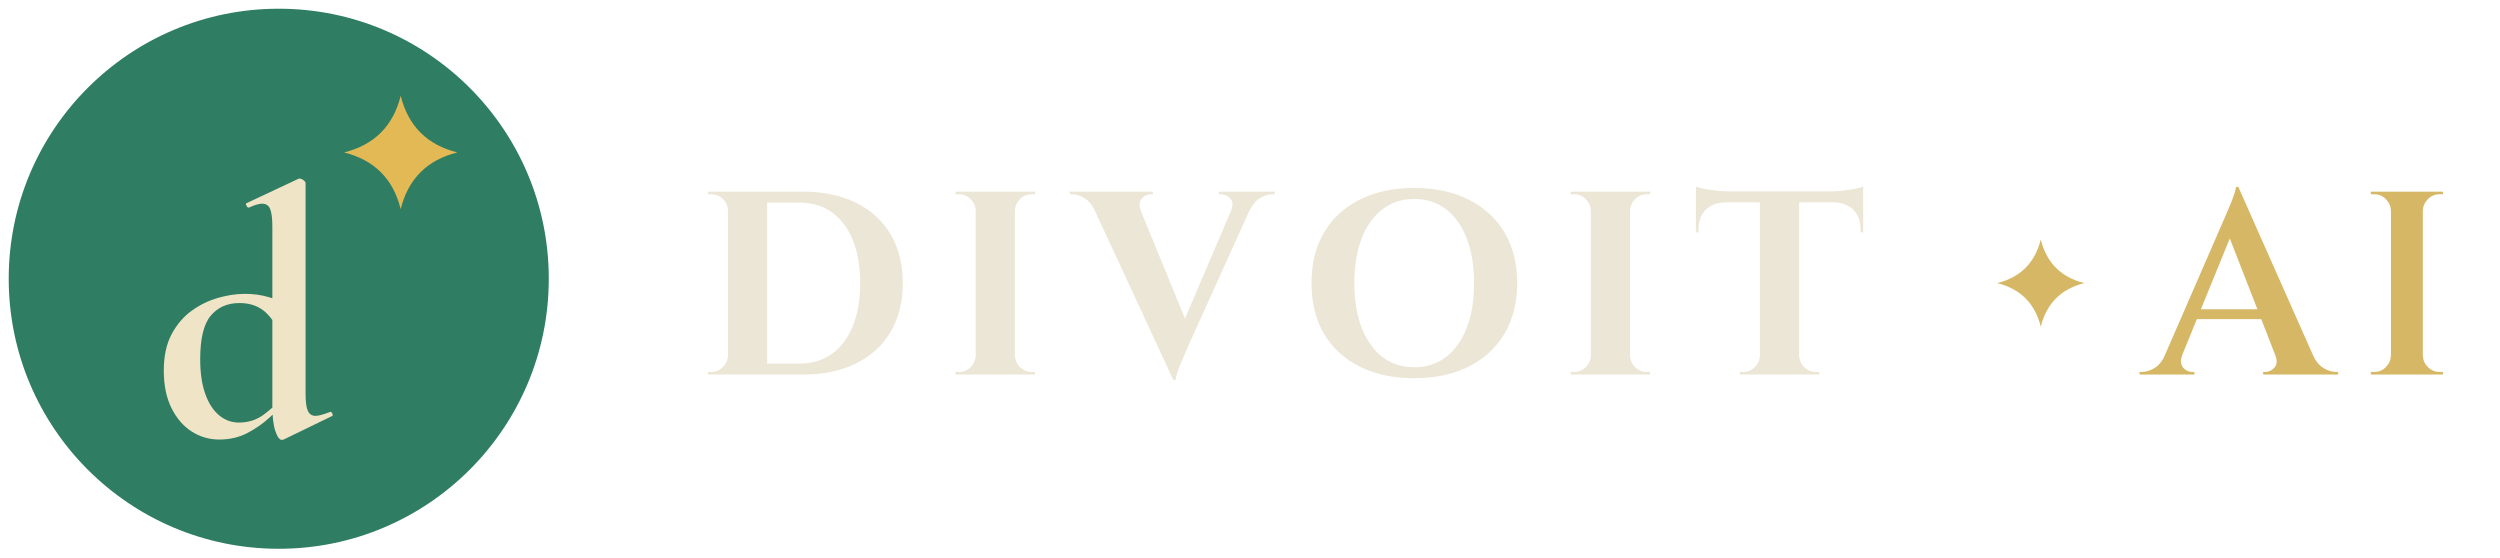
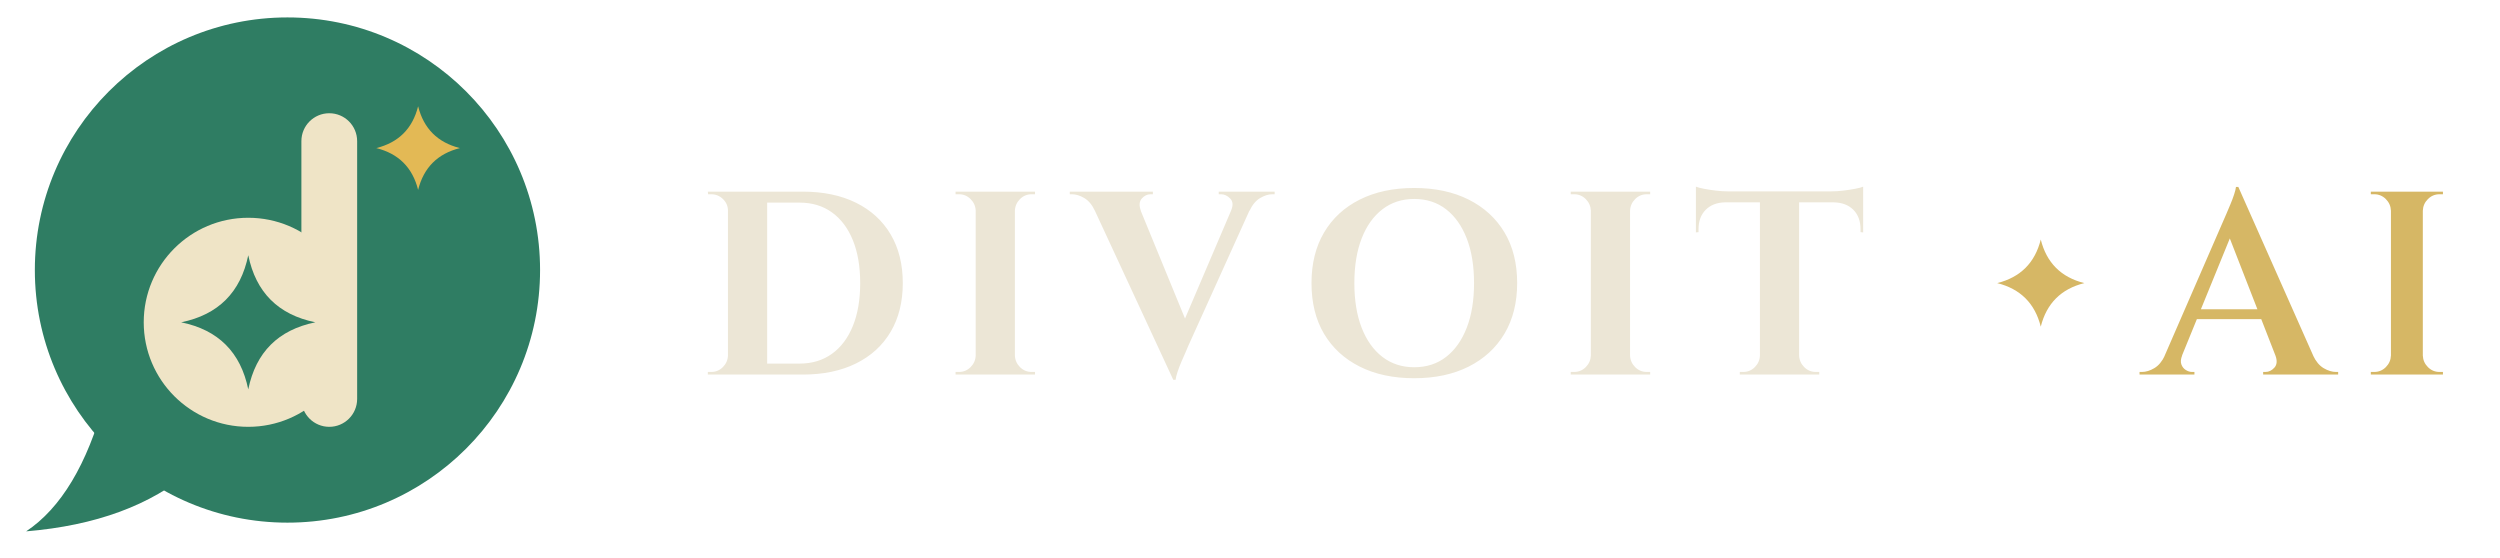
<svg xmlns="http://www.w3.org/2000/svg" viewBox="0 0 287 64" width="287" height="64" role="img" aria-label="Divoit AI">
  <g transform="translate(0,0) scale(1)">
-     <circle cx="32" cy="32" r="31" fill="#2f7d63" />
-     <path d="M25.175 50.459Q23.43 50.459 21.988 49.526Q20.547 48.592 19.675 46.826Q18.802 45.06 18.802 42.543Q18.802 40.067 19.695 38.382Q20.588 36.698 21.988 35.683Q23.389 34.668 25.013 34.201Q26.637 33.734 28.098 33.734Q29.56 33.734 30.818 34.099Q32.076 34.465 33.091 34.993L32.158 38.281Q31.305 36.454 30.209 35.622Q29.113 34.79 27.489 34.79Q25.419 34.79 24.201 36.231Q22.983 37.672 22.983 41.244Q22.983 43.558 23.551 45.182Q24.12 46.806 25.135 47.658Q26.15 48.511 27.408 48.511Q29.032 48.511 30.25 47.618Q31.468 46.725 32.604 45.466L33.01 45.832Q32.158 46.806 31.001 47.882Q29.844 48.957 28.403 49.708Q26.961 50.459 25.175 50.459ZM35.081 21.028V45.223Q35.081 46.603 35.344 47.171Q35.608 47.74 36.217 47.74Q36.501 47.74 36.928 47.618Q37.354 47.496 37.882 47.293Q38.003 47.212 38.125 47.435Q38.247 47.658 38.166 47.74L32.564 50.459Q32.442 50.5 32.361 50.5Q31.955 50.5 31.61 49.485Q31.265 48.47 31.265 46.603V26.021Q31.265 24.641 31.021 24.012Q30.777 23.382 30.087 23.382Q29.803 23.382 29.417 23.504Q29.032 23.626 28.585 23.829Q28.423 23.869 28.301 23.626Q28.179 23.382 28.26 23.342L34.228 20.541Q34.309 20.5 34.39 20.5Q34.593 20.5 34.837 20.683Q35.081 20.865 35.081 21.028Z" fill="#efe4c6" />
-     <path d="M46,11.0 Q47.3,16.2 52.5,17.5 Q47.3,18.8 46,24.0 Q44.7,18.8 39.5,17.5 Q44.7,16.2 46,11.0 Z" fill="#e3b955" />
+     <circle cx="33" cy="31" r="29" fill="#2f7d63" />
+     <path d="M12,46 Q9,57 3,61 Q15,60 22,54 Z" fill="#2f7d63" />
+     <circle cx="28.5" cy="37" r="12" fill="#efe4c6" />
+     <rect x="34.6" y="13" width="6.4" height="36" rx="3.2" fill="#efe4c6" />
+     <path d="M28.5,29.3 Q29.809,35.691 36.2,37 Q29.809,38.309 28.5,44.7 Q27.191,38.309 20.8,37 Q27.191,35.691 28.5,29.3 Z" fill="#2f7d63" />
+     <path d="M48,12.2 Q48.96,16.04 52.8,17 Q48.96,17.96 48,21.8 Q47.04,17.96 43.2,17 Q47.04,16.04 48,12.2 Z" fill="#e3b955" />
  </g>
  <path d="M92.15 22.0Q95.69 22.0 98.27 23.275Q100.85 24.55 102.245 26.905Q103.64 29.26 103.64 32.5Q103.64 35.74 102.245 38.095Q100.85 40.45 98.27 41.725Q95.69 43.0 92.15 43.0H85.01L84.98 41.74Q85.85 41.74 86.795 41.74Q87.74 41.74 88.64 41.74Q89.54 41.74 90.245 41.74Q90.95 41.74 91.37 41.74Q91.79 41.74 91.79 41.74Q93.95 41.74 95.51 40.615Q97.07 39.49 97.91 37.42Q98.75 35.35 98.75 32.5Q98.75 29.65 97.91 27.58Q97.07 25.51 95.51 24.385Q93.95 23.26 91.79 23.26Q91.79 23.26 91.355 23.26Q90.92 23.26 90.17 23.26Q89.42 23.26 88.49 23.26Q87.56 23.26 86.57 23.26Q85.58 23.26 84.68 23.26V22.0ZM88.07 22.0V43.0H83.57V22.0ZM83.66 40.81V43.0H81.26V42.7Q81.26 42.7 81.455 42.7Q81.65 42.7 81.65 42.7Q82.43 42.7 82.985 42.145Q83.54 41.59 83.57 40.81ZM83.66 24.19H83.57Q83.57 23.41 83.0 22.855Q82.43 22.3 81.65 22.3Q81.65 22.3 81.47 22.3Q81.29 22.3 81.29 22.3L81.26 22.0H83.66Z M116.51 22.0V43.0H112.01V22.0ZM112.1 40.81V43.0H109.7V42.7Q109.7 42.7 109.895 42.7Q110.09 42.7 110.09 42.7Q110.87 42.7 111.425 42.145Q111.98 41.59 112.01 40.81ZM112.1 24.19H112.01Q111.98 23.41 111.425 22.855Q110.87 22.3 110.09 22.3Q110.09 22.3 109.895 22.3Q109.7 22.3 109.7 22.3V22.0H112.1ZM116.42 40.81H116.51Q116.54 41.59 117.095 42.145Q117.65 42.7 118.43 42.7Q118.43 42.7 118.61 42.7Q118.79 42.7 118.82 42.7V43.0H116.42ZM116.42 24.19V22.0H118.82V22.3Q118.79 22.3 118.61 22.3Q118.43 22.3 118.43 22.3Q117.65 22.3 117.095 22.855Q116.54 23.41 116.51 24.19Z M134.69 43.6 124.76 22.18H130.13L136.55 37.81ZM134.69 43.6 134.6 39.94 142.22 22.09H144.38L136.43 39.67Q136.37 39.85 136.145 40.345Q135.92 40.84 135.65 41.47Q135.38 42.1 135.185 42.685Q134.99 43.27 134.96 43.6ZM141.32 24.19Q141.71 23.29 141.23 22.795Q140.75 22.3 140.18 22.3H139.91V22.0H146.33V22.3Q146.33 22.3 146.195 22.3Q146.06 22.3 146.06 22.3Q145.4 22.3 144.665 22.735Q143.93 23.17 143.45 24.19ZM130.97 24.19H125.69Q125.21 23.17 124.475 22.735Q123.74 22.3 123.05 22.3Q123.05 22.3 122.93 22.3Q122.81 22.3 122.81 22.3V22.0H132.35V22.3H132.08Q131.51 22.3 131.075 22.795Q130.64 23.29 130.97 24.19Z M162.35 21.58Q165.95 21.58 168.605 22.915Q171.26 24.25 172.715 26.68Q174.17 29.11 174.17 32.5Q174.17 35.86 172.715 38.305Q171.26 40.75 168.605 42.085Q165.95 43.42 162.35 43.42Q158.75 43.42 156.095 42.085Q153.44 40.75 152 38.32Q150.56 35.89 150.56 32.5Q150.56 29.14 152 26.695Q153.44 24.25 156.095 22.915Q158.75 21.58 162.35 21.58ZM162.35 42.16Q164.48 42.16 166.01 40.975Q167.54 39.79 168.38 37.63Q169.22 35.47 169.22 32.5Q169.22 29.53 168.38 27.37Q167.54 25.21 166.01 24.025Q164.48 22.84 162.35 22.84Q160.25 22.84 158.705 24.025Q157.16 25.21 156.32 27.37Q155.48 29.53 155.48 32.5Q155.48 35.47 156.32 37.63Q157.16 39.79 158.705 40.975Q160.25 42.16 162.35 42.16Z M187.13 22.0V43.0H182.63V22.0ZM182.72 40.81V43.0H180.32V42.7Q180.32 42.7 180.515 42.7Q180.71 42.7 180.71 42.7Q181.49 42.7 182.045 42.145Q182.6 41.59 182.63 40.81ZM182.72 24.19H182.63Q182.6 23.41 182.045 22.855Q181.49 22.3 180.71 22.3Q180.71 22.3 180.515 22.3Q180.32 22.3 180.32 22.3V22.0H182.72ZM187.04 40.81H187.13Q187.16 41.59 187.715 42.145Q188.27 42.7 189.05 42.7Q189.05 42.7 189.23 42.7Q189.41 42.7 189.44 42.7V43.0H187.04ZM187.04 24.19V22.0H189.44V22.3Q189.41 22.3 189.23 22.3Q189.05 22.3 189.05 22.3Q188.27 22.3 187.715 22.855Q187.16 23.41 187.13 24.19Z M206.54 22.09V43.0H202.04V22.09ZM213.89 21.97V23.23H194.69V21.97ZM213.89 23.14V26.68L213.59 26.65V26.32Q213.59 24.91 212.765 24.085Q211.94 23.26 210.53 23.23V23.14ZM213.89 21.43V22.3L210.23 21.97Q210.89 21.97 211.625 21.88Q212.36 21.79 212.99 21.67Q213.62 21.55 213.89 21.43ZM202.13 40.81V43.0H199.73V42.7Q199.73 42.7 199.925 42.7Q200.12 42.7 200.12 42.7Q200.9 42.7 201.455 42.145Q202.01 41.59 202.04 40.81ZM206.45 40.81H206.54Q206.57 41.59 207.125 42.145Q207.68 42.7 208.46 42.7Q208.46 42.7 208.655 42.7Q208.85 42.7 208.85 42.7V43.0H206.45ZM198.02 23.14V23.23Q196.64 23.26 195.815 24.085Q194.99 24.91 194.99 26.32V26.65L194.69 26.68V23.14ZM194.69 21.43Q194.99 21.55 195.605 21.67Q196.22 21.79 196.97 21.88Q197.72 21.97 198.35 21.97L194.69 22.3Z" fill="#ece6d6" />
  <path d="M234.28,27.5 Q235.28,31.5 239.28,32.5 Q235.28,33.5 234.28,37.5 Q233.28,33.5 229.28,32.5 Q233.28,31.5 234.28,27.5 Z" fill="#d6b765" />
  <path d="M256.96 21.46 266.44 42.82H262.0L255.55 26.26ZM250.51 40.81Q250.27 41.41 250.42 41.83Q250.57 42.25 250.93 42.475Q251.29 42.7 251.65 42.7H251.92V43.0H245.62V42.7Q245.62 42.7 245.755 42.7Q245.89 42.7 245.89 42.7Q246.58 42.7 247.315 42.265Q248.05 41.83 248.53 40.81ZM256.96 21.46 257.11 24.61 249.64 42.91H247.6L255.34 25.12Q255.4 25.0 255.595 24.535Q255.79 24.07 256.045 23.47Q256.3 22.87 256.48 22.315Q256.66 21.76 256.69 21.46ZM260.47 35.5V36.64H251.44V35.5ZM261.22 40.81H265.54Q266.02 41.83 266.755 42.265Q267.49 42.7 268.18 42.7Q268.18 42.7 268.3 42.7Q268.42 42.7 268.42 42.7V43.0H259.81V42.7H260.08Q260.65 42.7 261.1 42.205Q261.55 41.71 261.22 40.81Z M278.14 22.0V43.0H274.48V22.0ZM274.57 40.81V43.0H272.17V42.7Q272.17 42.7 272.365 42.7Q272.56 42.7 272.56 42.7Q273.34 42.7 273.895 42.145Q274.45 41.59 274.48 40.81ZM274.57 24.19H274.48Q274.45 23.41 273.895 22.855Q273.34 22.3 272.56 22.3Q272.56 22.3 272.365 22.3Q272.17 22.3 272.17 22.3V22.0H274.57ZM278.05 40.81H278.14Q278.17 41.59 278.725 42.145Q279.28 42.7 280.06 42.7Q280.06 42.7 280.24 42.7Q280.42 42.7 280.45 42.7V43.0H278.05ZM278.05 24.19V22.0H280.45V22.3Q280.42 22.3 280.24 22.3Q280.06 22.3 280.06 22.3Q279.28 22.3 278.725 22.855Q278.17 23.41 278.14 24.19Z" fill="#d6b765" />
</svg>
